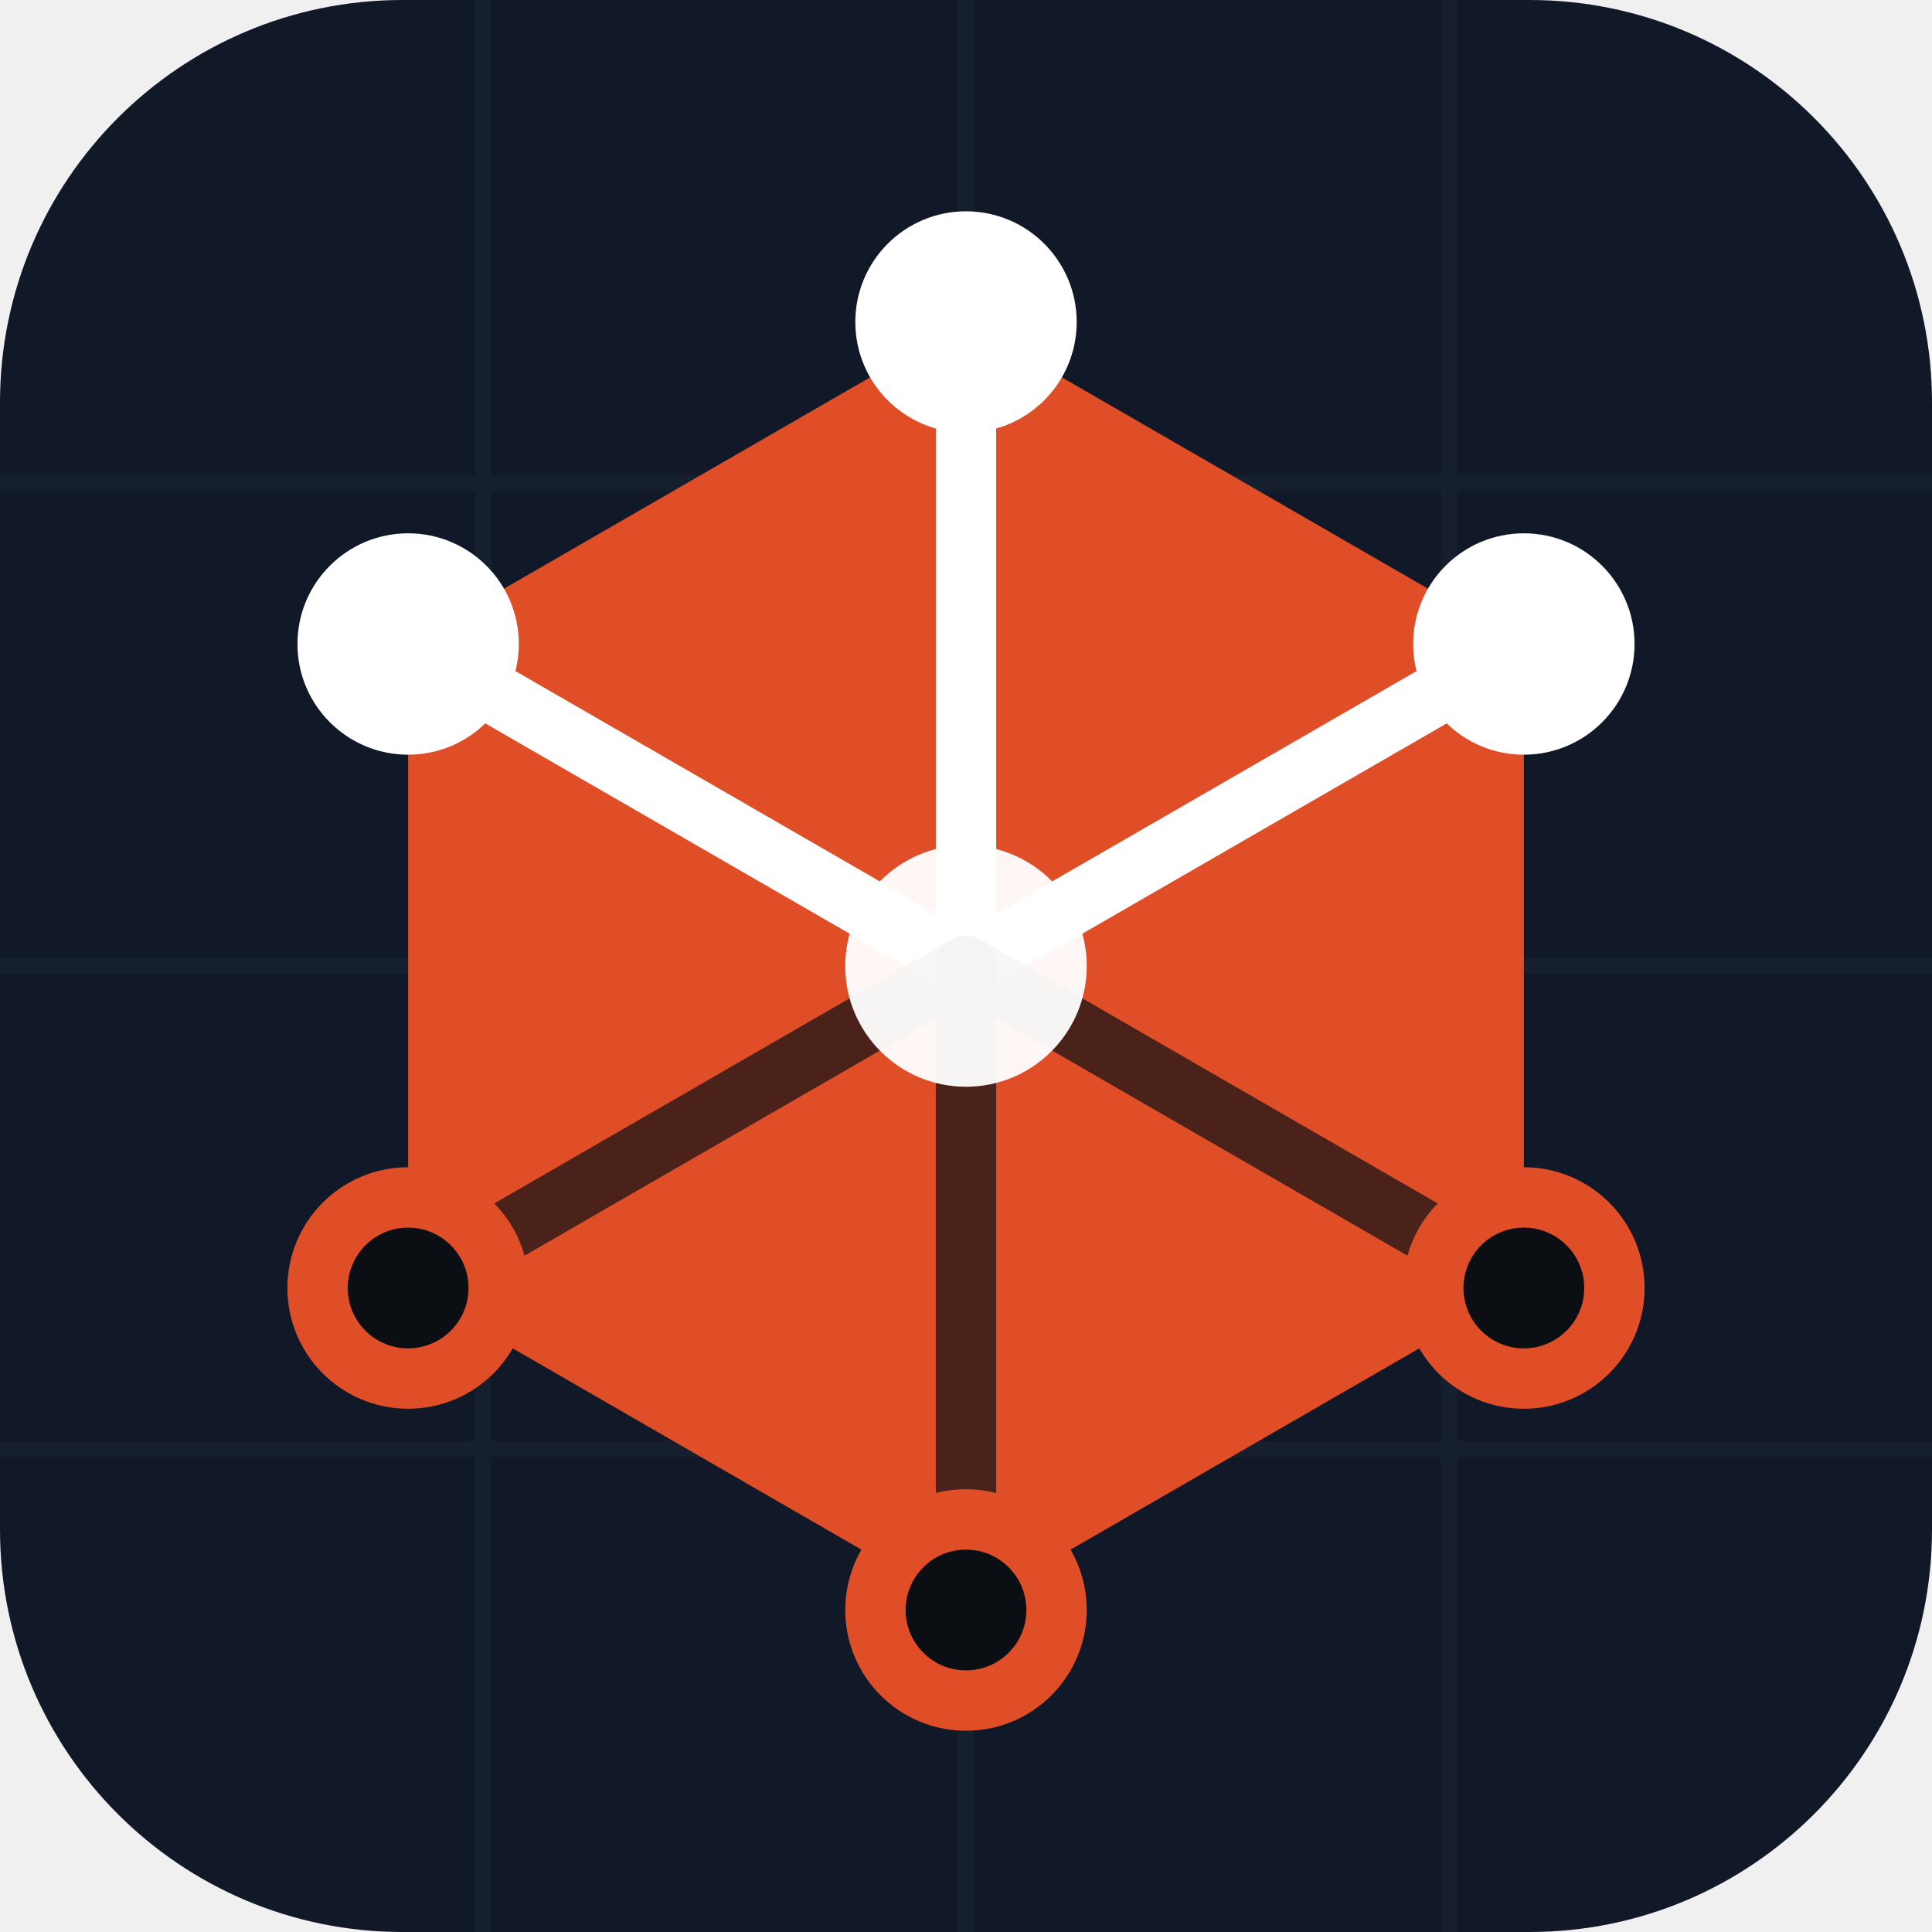
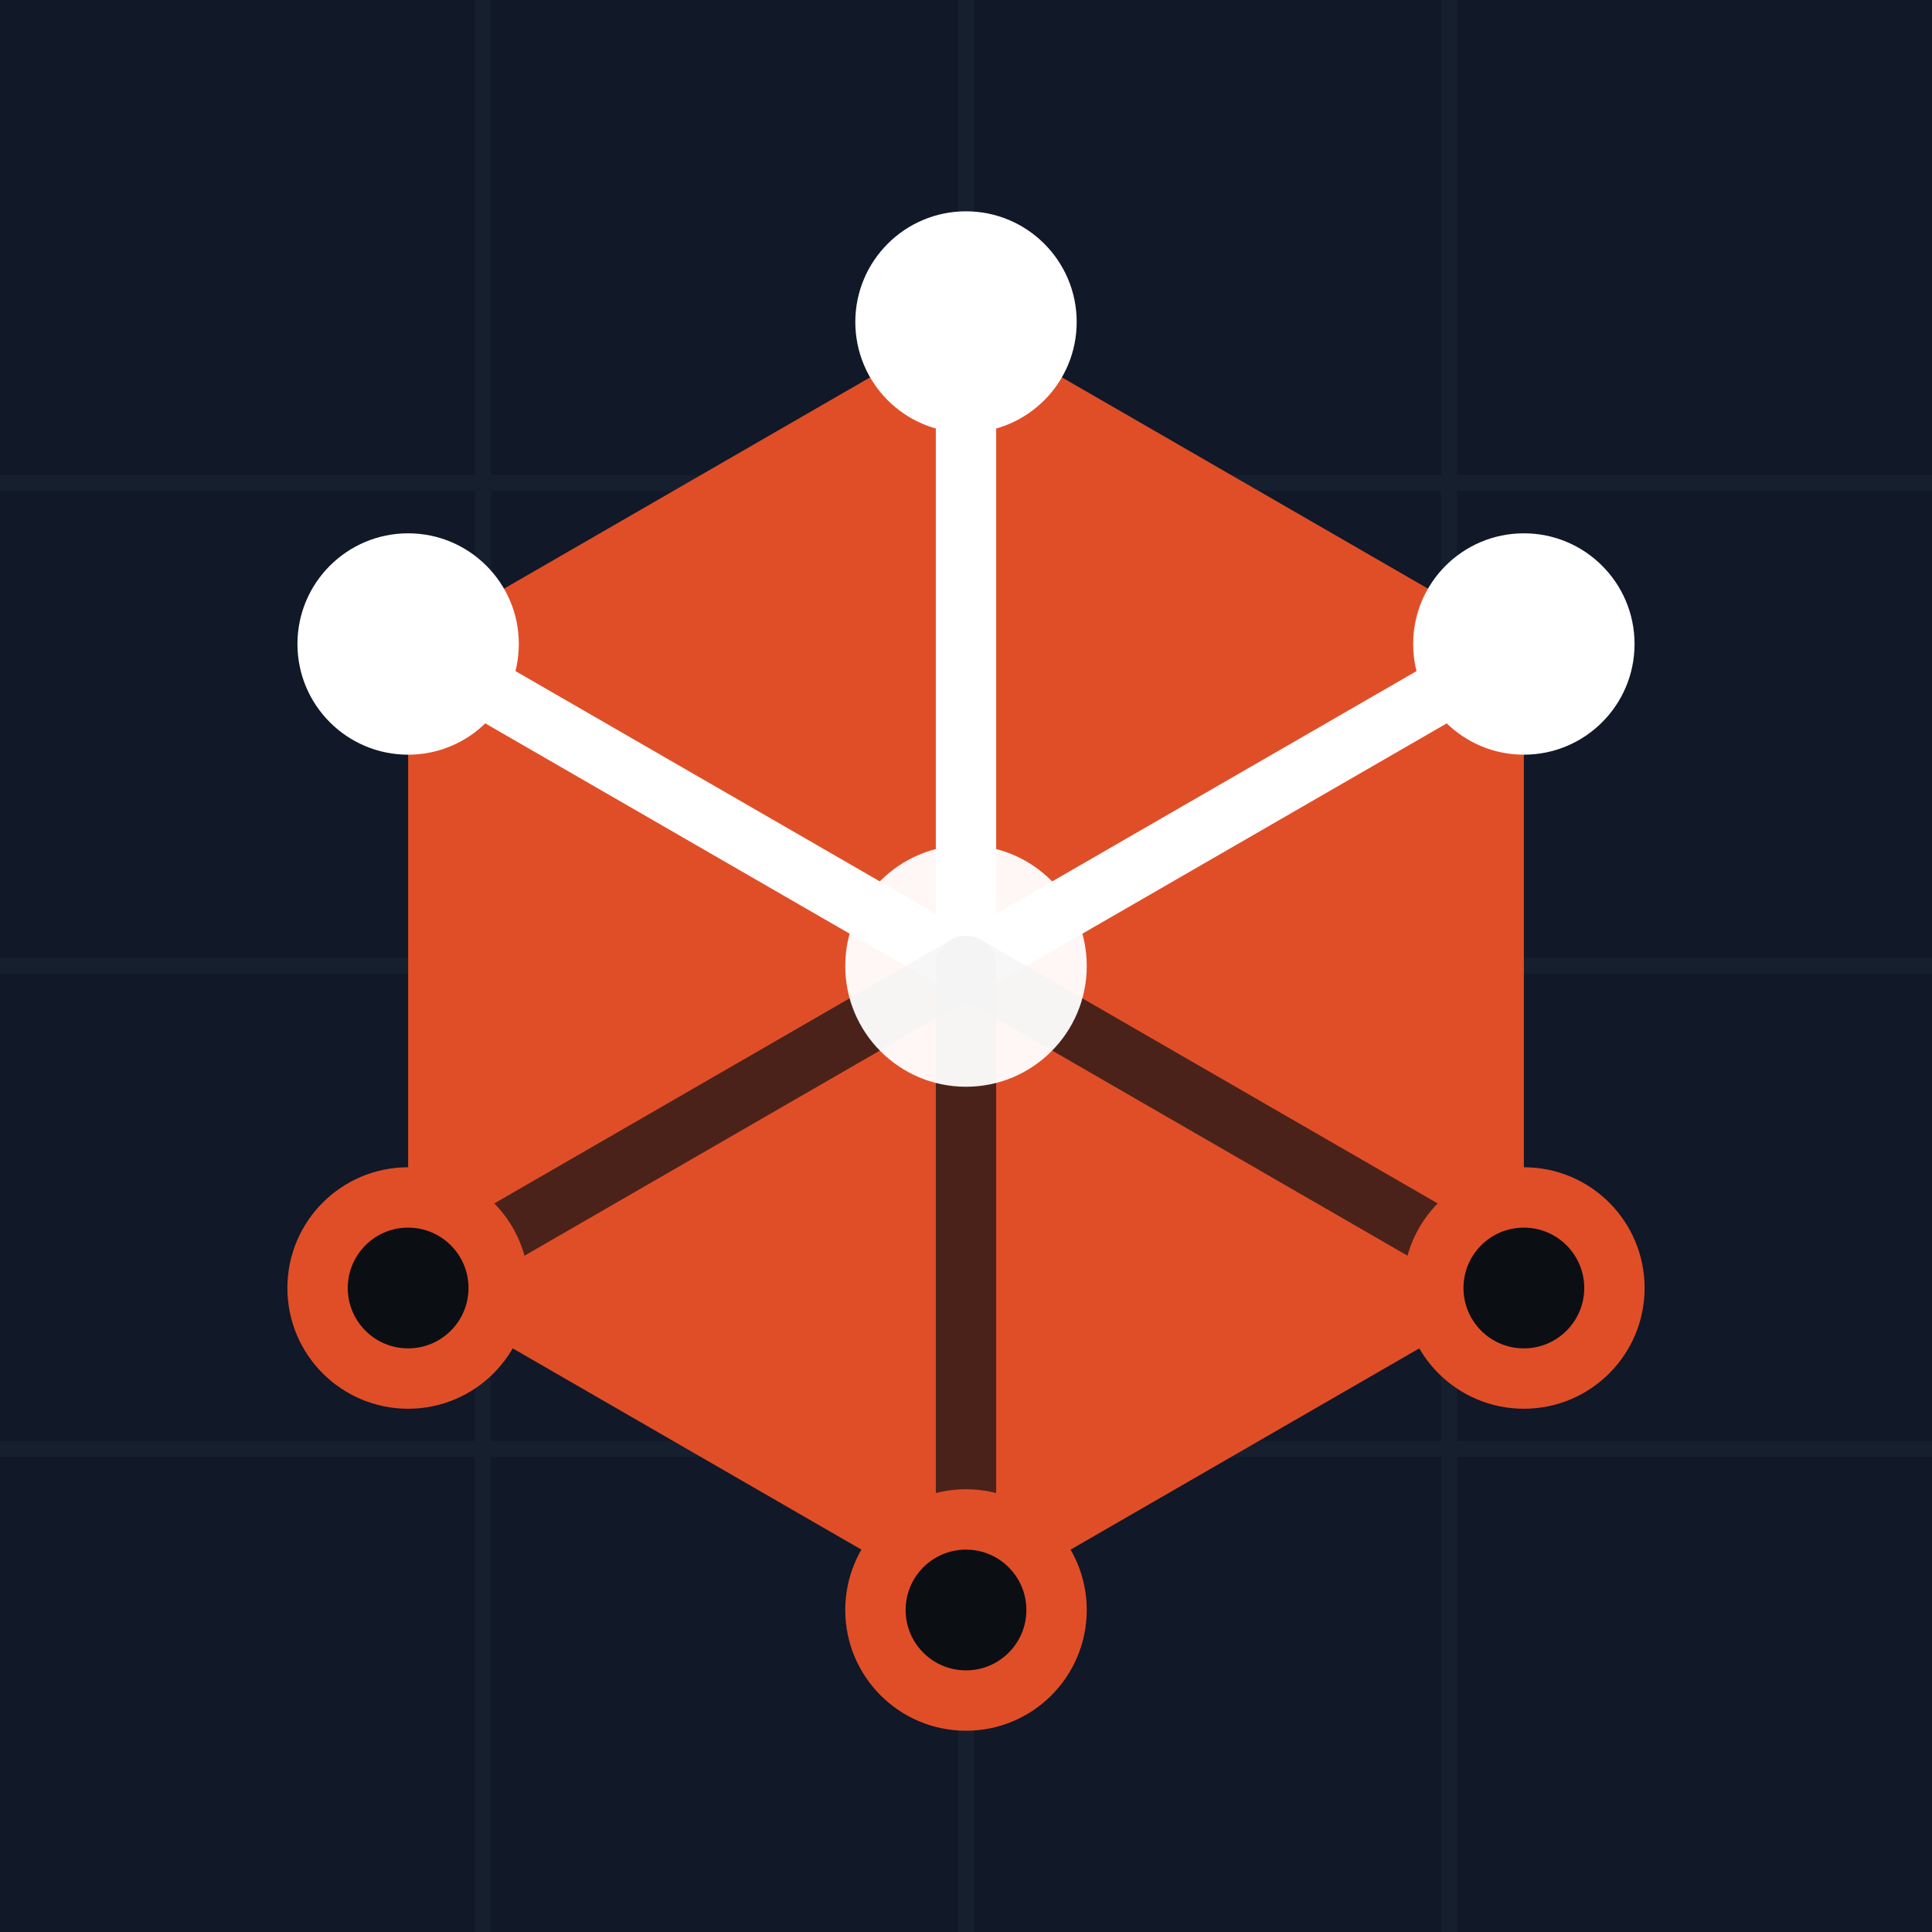
<svg xmlns="http://www.w3.org/2000/svg" width="96" height="96" viewBox="0 0 48 48" role="img" aria-label="The Boss — Agent Studio">
-   <rect width="48" height="48" rx="10" fill="#111827" />
+   <rect width="48" height="48" rx="0" fill="#111827" />
  <g stroke="#1A2432" stroke-width="0.4" opacity="0.55" fill="none">
    <line x1="0" y1="12" x2="48" y2="12" />
    <line x1="0" y1="24" x2="48" y2="24" />
    <line x1="0" y1="36" x2="48" y2="36" />
    <line x1="12" y1="0" x2="12" y2="48" />
    <line x1="24" y1="0" x2="24" y2="48" />
    <line x1="36" y1="0" x2="36" y2="48" />
  </g>
  <polygon points="24,8 37.86,16 37.86,32 24,40 10.14,32 10.14,16" fill="#E04E28" />
  <line x1="24" y1="24" x2="24" y2="8" stroke="#FFFFFF" stroke-width="1.5" stroke-linecap="round" />
  <line x1="24" y1="24" x2="37.86" y2="16" stroke="#FFFFFF" stroke-width="1.5" stroke-linecap="round" />
  <line x1="24" y1="24" x2="10.14" y2="16" stroke="#FFFFFF" stroke-width="1.5" stroke-linecap="round" />
  <line x1="24" y1="24" x2="37.86" y2="32" stroke="#0B0F14" stroke-width="1.5" stroke-linecap="round" opacity="0.7" />
  <line x1="24" y1="24" x2="24" y2="40" stroke="#0B0F14" stroke-width="1.5" stroke-linecap="round" opacity="0.7" />
  <line x1="24" y1="24" x2="10.14" y2="32" stroke="#0B0F14" stroke-width="1.5" stroke-linecap="round" opacity="0.7" />
  <circle cx="24" cy="8" r="2.75" fill="#FFFFFF" />
  <circle cx="37.86" cy="16" r="2.75" fill="#FFFFFF" />
  <circle cx="10.14" cy="16" r="2.75" fill="#FFFFFF" />
  <circle cx="37.86" cy="32" r="2.25" fill="#0B0F14" stroke="#E04E28" stroke-width="1.5" />
  <circle cx="24" cy="40" r="2.25" fill="#0B0F14" stroke="#E04E28" stroke-width="1.5" />
  <circle cx="10.14" cy="32" r="2.25" fill="#0B0F14" stroke="#E04E28" stroke-width="1.5" />
  <circle cx="24" cy="24" r="3" fill="#FFFFFF" opacity="0.95" />
</svg>
